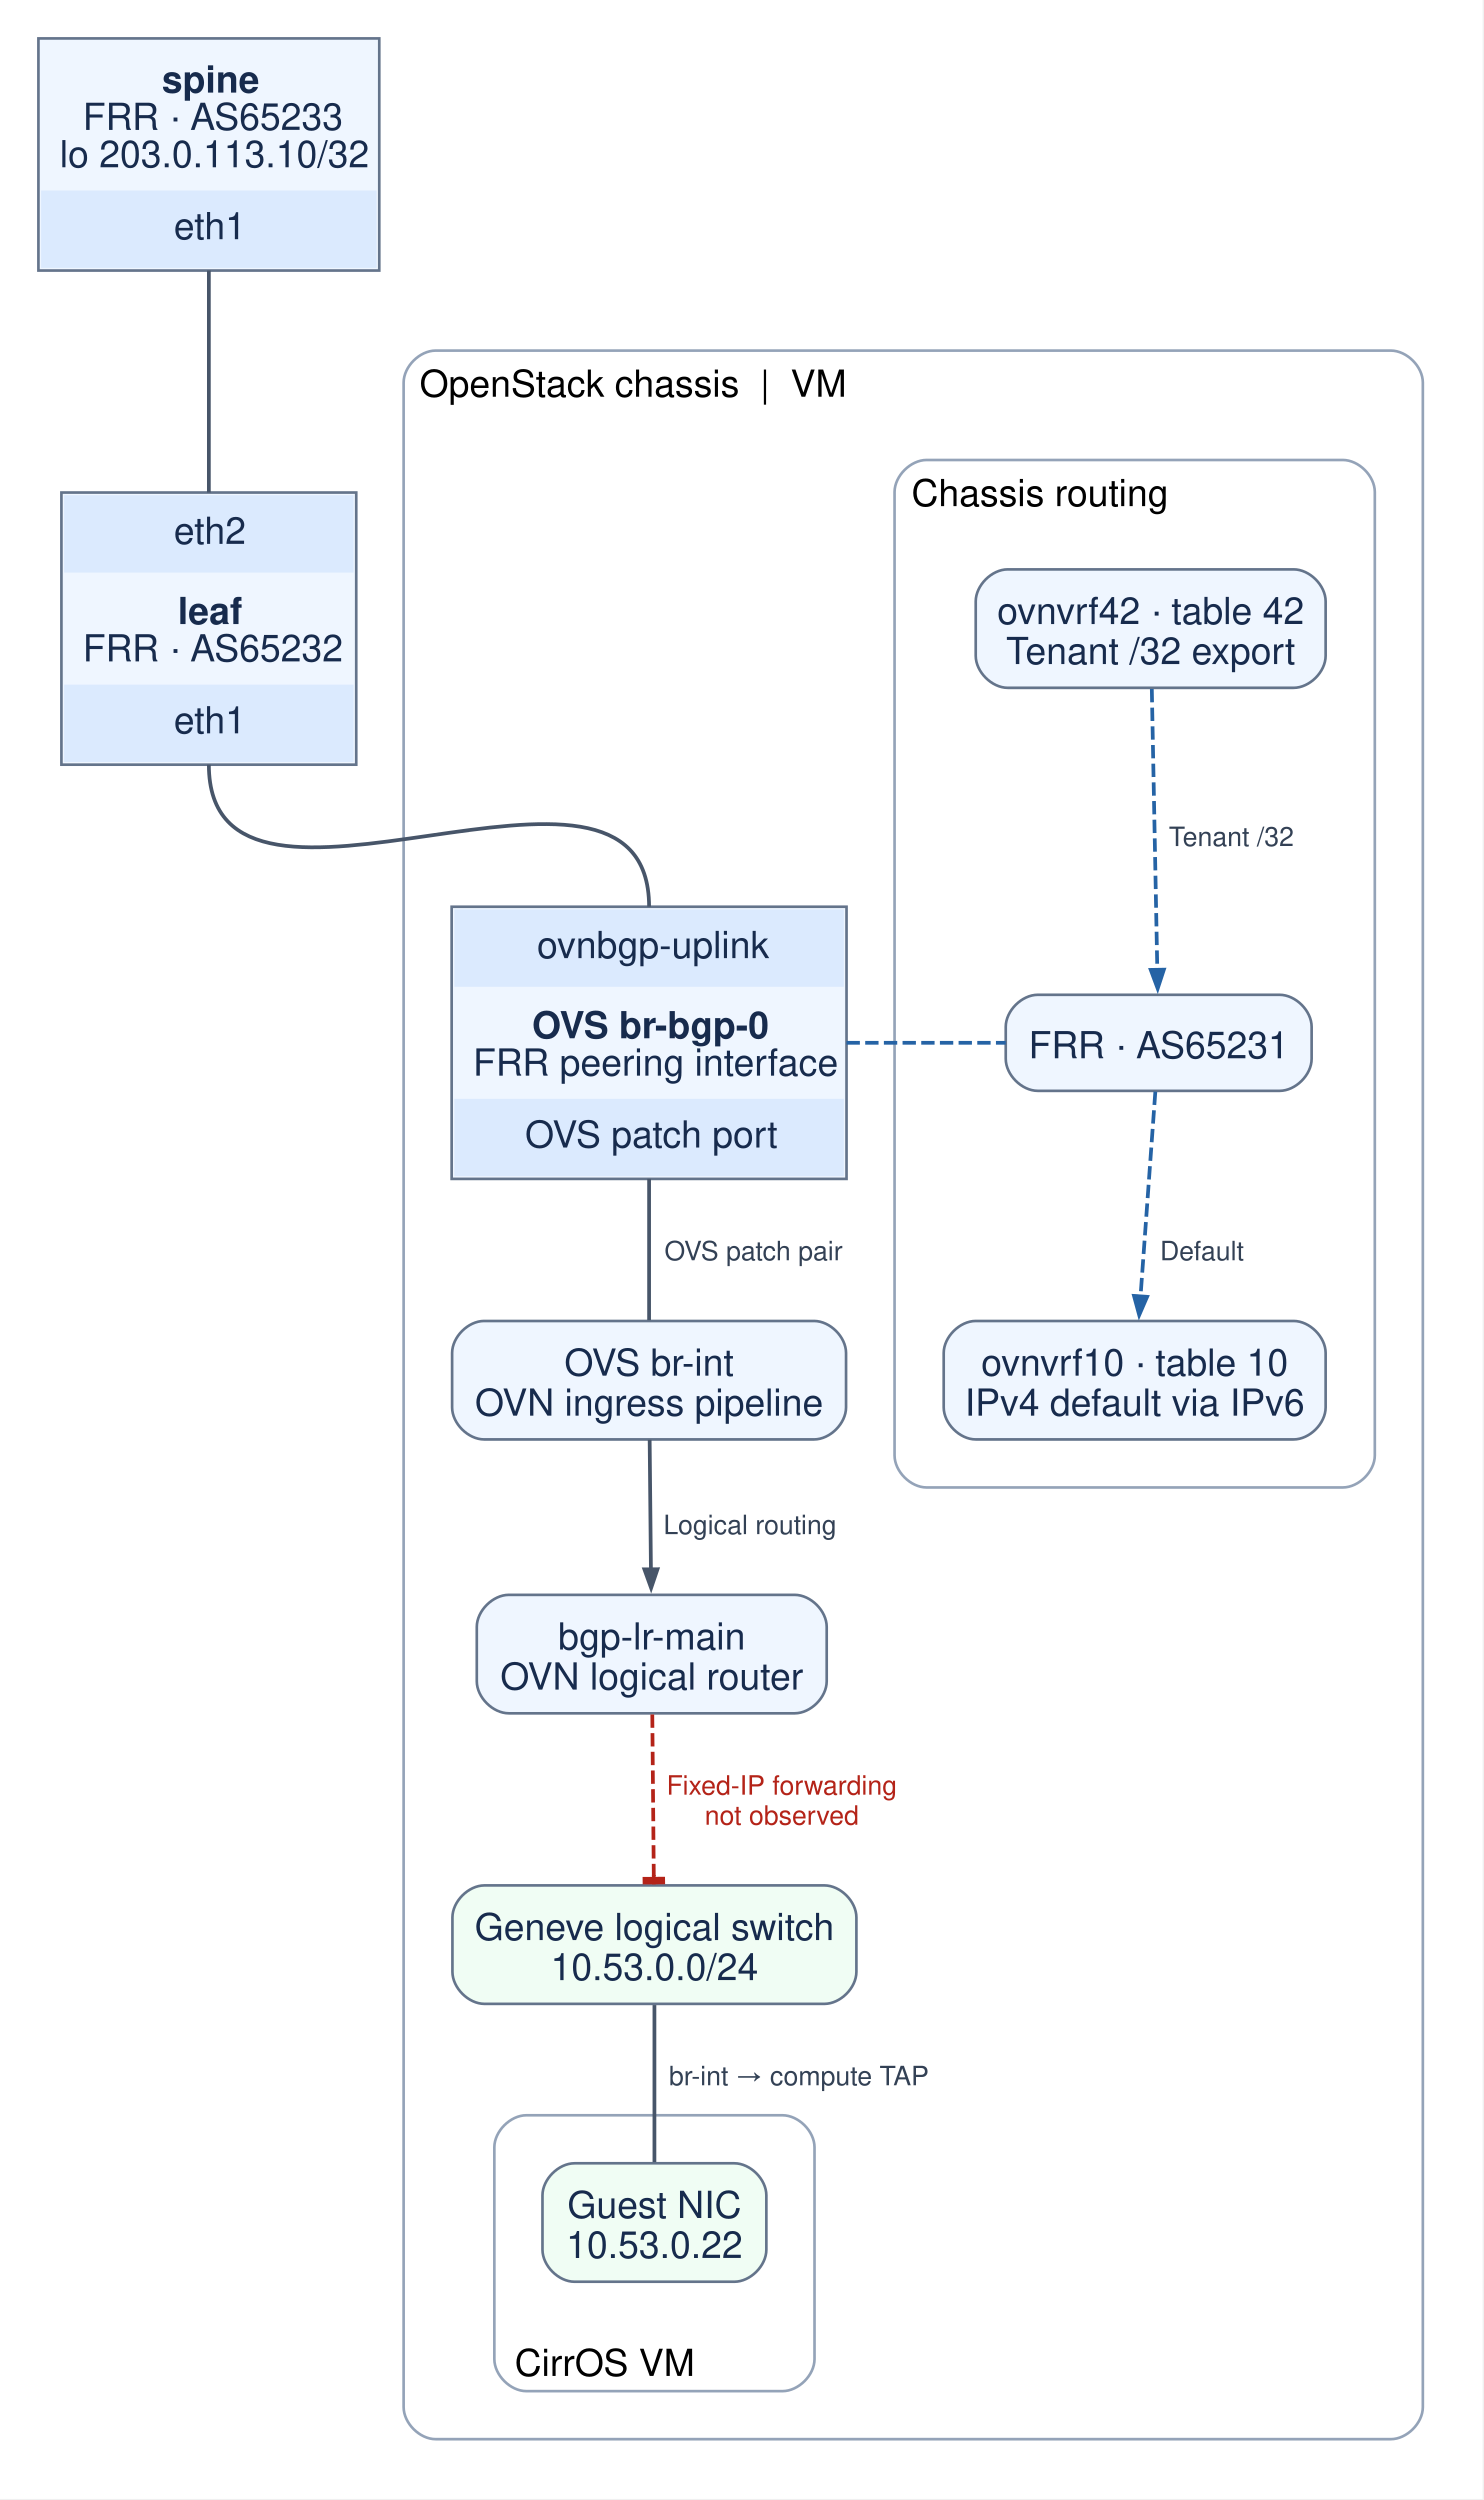
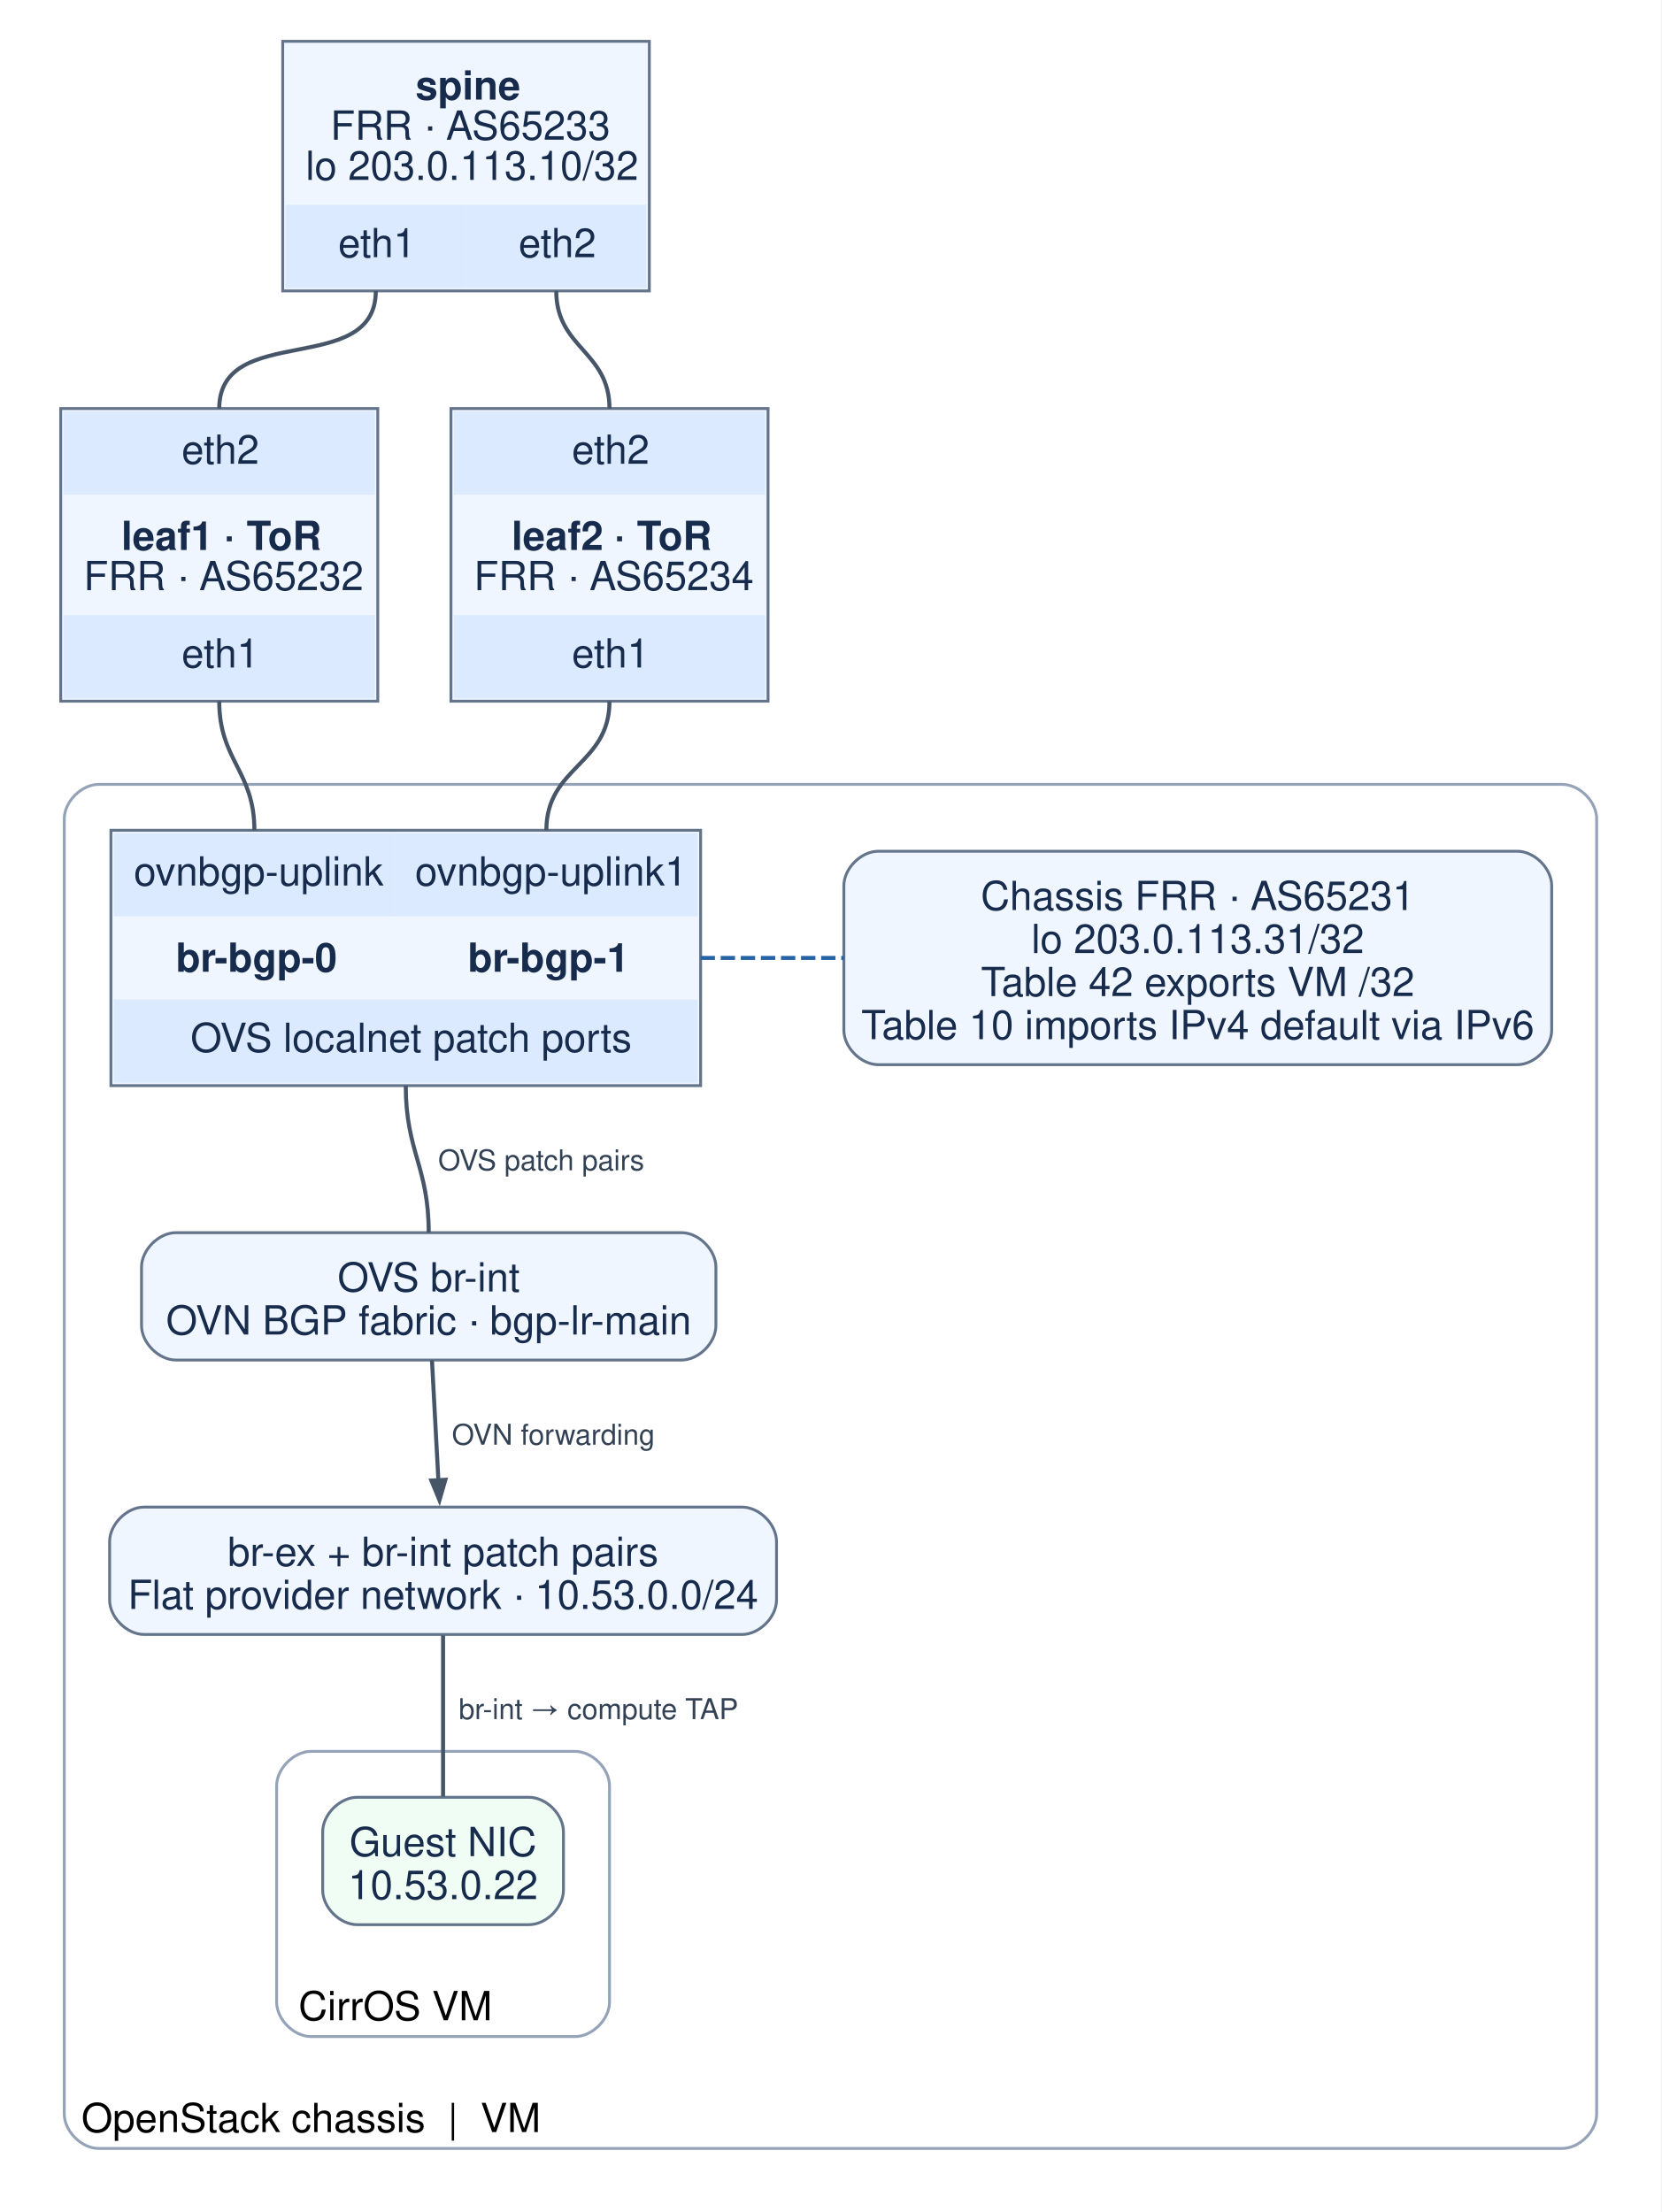
- <svg xmlns="http://www.w3.org/2000/svg" width="556pt" height="937pt" viewBox="0.00 0.00 556.00 937.00">
-   <g id="graph0" class="graph" transform="scale(1 1) rotate(0) translate(14.4 922.2)">
-     <polygon fill="#ffffff" stroke="none" points="-14.4,14.4 -14.4,-922.2 541.27,-922.2 541.27,14.4 -14.4,14.4" />
-     <g id="clust1" class="cluster">
-       <path fill="#ffffff" stroke="#94a3b8" d="M148.88,-8C148.88,-8 506.88,-8 506.88,-8 512.88,-8 518.88,-14 518.88,-20 518.88,-20 518.88,-778.8 518.88,-778.8 518.88,-784.8 512.88,-790.8 506.88,-790.8 506.88,-790.8 148.88,-790.8 148.88,-790.8 142.87,-790.8 136.88,-784.8 136.88,-778.8 136.88,-778.8 136.88,-20 136.88,-20 136.88,-14 142.88,-8 148.88,-8" />
-       <text xml:space="preserve" text-anchor="middle" x="222.88" y="-773.5" font-family="Helvetica,sans-Serif" font-size="14.00">OpenStack chassis  |  VM</text>
-     </g>
+ <svg xmlns="http://www.w3.org/2000/svg" width="579pt" height="771pt" viewBox="0.00 0.00 579.00 771.00">
+   <g id="graph0" class="graph" transform="scale(1 1) rotate(0) translate(14.4 756.85)">
+     <polygon fill="#ffffff" stroke="none" points="-14.4,14.4 -14.4,-756.85 564.4,-756.85 564.4,14.4 -14.4,14.4" />
    <g id="clust2" class="cluster">
-       <path fill="#ffffff" stroke="#94a3b8" d="M332.88,-364.7C332.88,-364.7 488.88,-364.7 488.88,-364.7 494.88,-364.7 500.88,-370.7 500.88,-376.7 500.88,-376.7 500.88,-737.8 500.88,-737.8 500.88,-743.8 494.88,-749.8 488.88,-749.8 488.88,-749.8 332.88,-749.8 332.88,-749.8 326.88,-749.8 320.88,-743.8 320.88,-737.8 320.88,-737.8 320.88,-376.7 320.88,-376.7 320.88,-370.7 326.88,-364.7 332.88,-364.7" />
-       <text xml:space="preserve" text-anchor="middle" x="375.38" y="-732.5" font-family="Helvetica,sans-Serif" font-size="14.00">Chassis routing</text>
+       <path fill="#ffffff" stroke="#94a3b8" d="M20,-8C20,-8 530,-8 530,-8 536,-8 542,-14 542,-20 542,-20 542,-471.45 542,-471.45 542,-477.45 536,-483.45 530,-483.45 530,-483.45 20,-483.45 20,-483.45 14,-483.45 8,-477.45 8,-471.45 8,-471.45 8,-20 8,-20 8,-14 14,-8 20,-8" />
+       <text xml:space="preserve" text-anchor="middle" x="94" y="-13.7" font-family="Helvetica,sans-Serif" font-size="14.00">OpenStack chassis  |  VM</text>
    </g>
    <g id="clust3" class="cluster">
-       <path fill="#ffffff" stroke="#94a3b8" d="M182.88,-26C182.88,-26 278.88,-26 278.88,-26 284.88,-26 290.88,-32 290.88,-38 290.88,-38 290.88,-117.4 290.88,-117.4 290.88,-123.4 284.88,-129.4 278.88,-129.4 278.88,-129.4 182.88,-129.4 182.88,-129.4 176.88,-129.4 170.88,-123.4 170.88,-117.4 170.88,-117.4 170.88,-38 170.88,-38 170.88,-32 176.88,-26 182.88,-26" />
-       <text xml:space="preserve" text-anchor="middle" x="212.25" y="-31.7" font-family="Helvetica,sans-Serif" font-size="14.00">CirrOS VM</text>
+       <path fill="#ffffff" stroke="#94a3b8" d="M94,-47C94,-47 186,-47 186,-47 192,-47 198,-53 198,-59 198,-59 198,-134.4 198,-134.4 198,-140.4 192,-146.4 186,-146.4 186,-146.4 94,-146.4 94,-146.4 88,-146.4 82,-140.4 82,-134.4 82,-134.4 82,-59 82,-59 82,-53 88,-47 94,-47" />
+       <text xml:space="preserve" text-anchor="middle" x="123.38" y="-52.7" font-family="Helvetica,sans-Serif" font-size="14.00">CirrOS VM</text>
    </g>
    <g id="node1" class="node">
-       <path fill="#eff6ff" stroke="none" d="M115.75,-907.8C115.75,-907.8 12,-907.8 12,-907.8 6,-907.8 0,-901.8 0,-895.8 0,-895.8 0,-832.8 0,-832.8 0,-826.8 6,-820.8 12,-820.8 12,-820.8 115.75,-820.8 115.75,-820.8 121.75,-820.8 127.75,-826.8 127.75,-832.8 127.75,-832.8 127.75,-895.8 127.75,-895.8 127.75,-901.8 121.75,-907.8 115.75,-907.8" />
-       <polygon fill="#eff6ff" stroke="none" points="0,-820.8 0,-907.8 127.75,-907.8 127.75,-820.8 0,-820.8" />
-       <text xml:space="preserve" text-anchor="start" x="46.25" y="-887.5" font-family="Helvetica,sans-Serif" font-weight="bold" font-size="14.00" fill="#172b4d">spine</text>
-       <text xml:space="preserve" text-anchor="start" x="16.62" y="-873.5" font-family="Helvetica,sans-Serif" font-size="14.00" fill="#172b4d">FRR · AS65233</text>
-       <text xml:space="preserve" text-anchor="start" x="8" y="-859.5" font-family="Helvetica,sans-Serif" font-size="14.00" fill="#172b4d">lo 203.0.113.10/32</text>
-       <polygon fill="#dbeafe" stroke="none" points="1,-821.8 1,-850.8 126.75,-850.8 126.75,-821.8 1,-821.8" />
-       <text xml:space="preserve" text-anchor="start" x="50.75" y="-832.55" font-family="Helvetica,sans-Serif" font-size="14.00" fill="#172b4d">eth1</text>
-       <polygon fill="none" stroke="#64748b" points="0,-820.8 0,-907.8 127.75,-907.8 127.75,-820.8 0,-820.8" />
+       <path fill="#eff6ff" stroke="none" d="M199.88,-742.45C199.88,-742.45 96.12,-742.45 96.12,-742.45 90.12,-742.45 84.12,-736.45 84.12,-730.45 84.12,-730.45 84.12,-667.45 84.12,-667.45 84.12,-661.45 90.12,-655.45 96.12,-655.45 96.12,-655.45 199.88,-655.45 199.88,-655.45 205.88,-655.45 211.88,-661.45 211.88,-667.45 211.88,-667.45 211.88,-730.45 211.88,-730.45 211.88,-736.45 205.88,-742.45 199.88,-742.45" />
+       <polygon fill="#eff6ff" stroke="none" points="84.12,-655.45 84.12,-742.45 211.88,-742.45 211.88,-655.45 84.12,-655.45" />
+       <text xml:space="preserve" text-anchor="start" x="130.38" y="-722.15" font-family="Helvetica,sans-Serif" font-weight="bold" font-size="14.00" fill="#172b4d">spine</text>
+       <text xml:space="preserve" text-anchor="start" x="100.75" y="-708.15" font-family="Helvetica,sans-Serif" font-size="14.00" fill="#172b4d">FRR · AS65233</text>
+       <text xml:space="preserve" text-anchor="start" x="92.12" y="-694.15" font-family="Helvetica,sans-Serif" font-size="14.00" fill="#172b4d">lo 203.0.113.10/32</text>
+       <polygon fill="#dbeafe" stroke="none" points="85.12,-656.45 85.12,-685.45 148,-685.45 148,-656.45 85.12,-656.45" />
+       <text xml:space="preserve" text-anchor="start" x="103.44" y="-667.2" font-family="Helvetica,sans-Serif" font-size="14.00" fill="#172b4d">eth1</text>
+       <polygon fill="#dbeafe" stroke="none" points="148,-656.45 148,-685.45 210.88,-685.45 210.88,-656.45 148,-656.45" />
+       <text xml:space="preserve" text-anchor="start" x="166.31" y="-667.2" font-family="Helvetica,sans-Serif" font-size="14.00" fill="#172b4d">eth2</text>
+       <polygon fill="none" stroke="#64748b" points="84.12,-655.45 84.12,-742.45 211.88,-742.45 211.88,-655.45 84.12,-655.45" />
    </g>
    <g id="node2" class="node">
-       <path fill="#eff6ff" stroke="none" d="M107.12,-737.6C107.12,-737.6 20.63,-737.6 20.63,-737.6 14.63,-737.6 8.62,-731.6 8.62,-725.6 8.62,-725.6 8.62,-647.6 8.62,-647.6 8.62,-641.6 14.62,-635.6 20.62,-635.6 20.62,-635.6 107.12,-635.6 107.12,-635.6 113.12,-635.6 119.12,-641.6 119.12,-647.6 119.12,-647.6 119.12,-725.6 119.12,-725.6 119.12,-731.6 113.12,-737.6 107.12,-737.6" />
-       <polygon fill="#eff6ff" stroke="none" points="8.62,-635.6 8.62,-737.6 119.12,-737.6 119.12,-635.6 8.62,-635.6" />
-       <polygon fill="#dbeafe" stroke="none" points="9.62,-707.6 9.62,-736.6 118.12,-736.6 118.12,-707.6 9.62,-707.6" />
-       <text xml:space="preserve" text-anchor="start" x="50.75" y="-718.35" font-family="Helvetica,sans-Serif" font-size="14.00" fill="#172b4d">eth2</text>
-       <text xml:space="preserve" text-anchor="start" x="52.25" y="-688.3" font-family="Helvetica,sans-Serif" font-weight="bold" font-size="14.00" fill="#172b4d">leaf</text>
-       <text xml:space="preserve" text-anchor="start" x="16.62" y="-674.3" font-family="Helvetica,sans-Serif" font-size="14.00" fill="#172b4d">FRR · AS65232</text>
-       <polygon fill="#dbeafe" stroke="none" points="9.62,-636.6 9.62,-665.6 118.12,-665.6 118.12,-636.6 9.62,-636.6" />
-       <text xml:space="preserve" text-anchor="start" x="50.75" y="-647.35" font-family="Helvetica,sans-Serif" font-size="14.00" fill="#172b4d">eth1</text>
-       <polygon fill="none" stroke="#64748b" points="8.62,-635.6 8.62,-737.6 119.12,-737.6 119.12,-635.6 8.62,-635.6" />
+       <path fill="#eff6ff" stroke="none" d="M105.25,-614.45C105.25,-614.45 18.75,-614.45 18.75,-614.45 12.75,-614.45 6.75,-608.45 6.75,-602.45 6.75,-602.45 6.75,-524.45 6.75,-524.45 6.75,-518.45 12.75,-512.45 18.75,-512.45 18.75,-512.45 105.25,-512.45 105.25,-512.45 111.25,-512.45 117.25,-518.45 117.25,-524.45 117.25,-524.45 117.25,-602.45 117.25,-602.45 117.25,-608.45 111.25,-614.45 105.25,-614.45" />
+       <polygon fill="#eff6ff" stroke="none" points="6.75,-512.45 6.75,-614.45 117.25,-614.45 117.25,-512.45 6.75,-512.45" />
+       <polygon fill="#dbeafe" stroke="none" points="7.75,-584.45 7.75,-613.45 116.25,-613.45 116.25,-584.45 7.75,-584.45" />
+       <text xml:space="preserve" text-anchor="start" x="48.88" y="-595.2" font-family="Helvetica,sans-Serif" font-size="14.00" fill="#172b4d">eth2</text>
+       <text xml:space="preserve" text-anchor="start" x="27.88" y="-565.15" font-family="Helvetica,sans-Serif" font-weight="bold" font-size="14.00" fill="#172b4d">leaf1 · ToR</text>
+       <text xml:space="preserve" text-anchor="start" x="14.75" y="-551.15" font-family="Helvetica,sans-Serif" font-size="14.00" fill="#172b4d">FRR · AS65232</text>
+       <polygon fill="#dbeafe" stroke="none" points="7.75,-513.45 7.75,-542.45 116.25,-542.45 116.25,-513.45 7.75,-513.45" />
+       <text xml:space="preserve" text-anchor="start" x="48.88" y="-524.2" font-family="Helvetica,sans-Serif" font-size="14.00" fill="#172b4d">eth1</text>
+       <polygon fill="none" stroke="#64748b" points="6.75,-512.45 6.75,-614.45 117.25,-614.45 117.25,-512.45 6.75,-512.45" />
+     </g>
+     <g id="edge5" class="edge">
+       <path fill="none" stroke="#475569" stroke-width="1.4" d="M116.56,-655.45C116.56,-625.12 62,-644.78 62,-614.45" />
+     </g>
+     <g id="node3" class="node">
+       <path fill="#eff6ff" stroke="none" d="M241.25,-614.45C241.25,-614.45 154.75,-614.45 154.75,-614.45 148.75,-614.45 142.75,-608.45 142.75,-602.45 142.75,-602.45 142.75,-524.45 142.75,-524.45 142.75,-518.45 148.75,-512.45 154.75,-512.45 154.75,-512.45 241.25,-512.45 241.25,-512.45 247.25,-512.45 253.25,-518.45 253.25,-524.45 253.25,-524.45 253.25,-602.45 253.25,-602.45 253.25,-608.45 247.25,-614.45 241.25,-614.45" />
+       <polygon fill="#eff6ff" stroke="none" points="142.75,-512.45 142.75,-614.45 253.25,-614.45 253.25,-512.45 142.75,-512.45" />
+       <polygon fill="#dbeafe" stroke="none" points="143.75,-584.45 143.75,-613.45 252.25,-613.45 252.25,-584.45 143.75,-584.45" />
+       <text xml:space="preserve" text-anchor="start" x="184.88" y="-595.2" font-family="Helvetica,sans-Serif" font-size="14.00" fill="#172b4d">eth2</text>
+       <text xml:space="preserve" text-anchor="start" x="163.88" y="-565.15" font-family="Helvetica,sans-Serif" font-weight="bold" font-size="14.00" fill="#172b4d">leaf2 · ToR</text>
+       <text xml:space="preserve" text-anchor="start" x="150.75" y="-551.15" font-family="Helvetica,sans-Serif" font-size="14.00" fill="#172b4d">FRR · AS65234</text>
+       <polygon fill="#dbeafe" stroke="none" points="143.75,-513.45 143.75,-542.45 252.25,-542.45 252.25,-513.45 143.75,-513.45" />
+       <text xml:space="preserve" text-anchor="start" x="184.88" y="-524.2" font-family="Helvetica,sans-Serif" font-size="14.00" fill="#172b4d">eth1</text>
+       <polygon fill="none" stroke="#64748b" points="142.75,-512.45 142.75,-614.45 253.25,-614.45 253.25,-512.45 142.75,-512.45" />
+     </g>
+     <g id="edge6" class="edge">
+       <path fill="none" stroke="#475569" stroke-width="1.4" d="M179.44,-655.45C179.44,-635.45 198,-634.45 198,-614.45" />
+     </g>
+     <g id="node4" class="node">
+       <path fill="#eff6ff" stroke="none" d="M217.75,-467.45C217.75,-467.45 36.25,-467.45 36.25,-467.45 30.25,-467.45 24.25,-461.45 24.25,-455.45 24.25,-455.45 24.25,-390.45 24.25,-390.45 24.25,-384.45 30.25,-378.45 36.25,-378.45 36.25,-378.45 217.75,-378.45 217.75,-378.45 223.75,-378.45 229.75,-384.45 229.75,-390.45 229.75,-390.45 229.75,-455.45 229.75,-455.45 229.75,-461.45 223.75,-467.45 217.75,-467.45" />
+       <polygon fill="#eff6ff" stroke="none" points="24.25,-378.45 24.25,-467.45 229.75,-467.45 229.75,-378.45 24.25,-378.45" />
+       <polygon fill="#dbeafe" stroke="none" points="25.25,-437.45 25.25,-466.45 123.25,-466.45 123.25,-437.45 25.25,-437.45" />
+       <text xml:space="preserve" text-anchor="start" x="32.25" y="-448.2" font-family="Helvetica,sans-Serif" font-size="14.00" fill="#172b4d">ovnbgp-uplink</text>
+       <polygon fill="#dbeafe" stroke="none" points="123.25,-437.45 123.25,-466.45 228.75,-466.45 228.75,-437.45 123.25,-437.45" />
+       <text xml:space="preserve" text-anchor="start" x="130.25" y="-448.2" font-family="Helvetica,sans-Serif" font-size="14.00" fill="#172b4d">ovnbgp-uplink1</text>
+       <text xml:space="preserve" text-anchor="start" x="46.88" y="-418.15" font-family="Helvetica,sans-Serif" font-weight="bold" font-size="14.00" fill="#172b4d">br-bgp-0</text>
+       <text xml:space="preserve" text-anchor="start" x="148.62" y="-418.15" font-family="Helvetica,sans-Serif" font-weight="bold" font-size="14.00" fill="#172b4d">br-bgp-1</text>
+       <polygon fill="#dbeafe" stroke="none" points="25.25,-379.45 25.25,-408.45 228.75,-408.45 228.75,-379.45 25.25,-379.45" />
+       <text xml:space="preserve" text-anchor="start" x="52" y="-390.2" font-family="Helvetica,sans-Serif" font-size="14.00" fill="#172b4d">OVS localnet patch ports</text>
+       <polygon fill="none" stroke="#64748b" points="24.25,-378.45 24.25,-467.45 229.75,-467.45 229.75,-378.45 24.25,-378.45" />
+     </g>
+     <g id="edge7" class="edge">
+       <path fill="none" stroke="#475569" stroke-width="1.4" d="M62,-512.45C62,-491.72 74.25,-488.18 74.25,-467.45" />
    </g>
    <g id="edge8" class="edge">
-       <path fill="none" stroke="#475569" stroke-width="1.4" d="M63.88,-820.8C63.88,-783.82 63.88,-774.58 63.88,-737.6" />
+       <path fill="none" stroke="#475569" stroke-width="1.4" d="M198,-512.45C198,-490.19 176,-489.71 176,-467.45" />
    </g>
-     <g id="node3" class="node">
-       <path fill="#eff6ff" stroke="none" d="M290.88,-582.35C290.88,-582.35 166.88,-582.35 166.88,-582.35 160.88,-582.35 154.88,-576.35 154.88,-570.35 154.88,-570.35 154.88,-492.35 154.88,-492.35 154.88,-486.35 160.88,-480.35 166.88,-480.35 166.88,-480.35 290.88,-480.35 290.88,-480.35 296.88,-480.35 302.88,-486.35 302.88,-492.35 302.88,-492.35 302.88,-570.35 302.88,-570.35 302.88,-576.35 296.88,-582.35 290.88,-582.35" />
-       <polygon fill="#eff6ff" stroke="none" points="154.88,-480.35 154.88,-582.35 302.88,-582.35 302.88,-480.35 154.88,-480.35" />
-       <polygon fill="#dbeafe" stroke="none" points="155.88,-552.35 155.88,-581.35 301.88,-581.35 301.88,-552.35 155.88,-552.35" />
-       <text xml:space="preserve" text-anchor="start" x="186.88" y="-563.1" font-family="Helvetica,sans-Serif" font-size="14.00" fill="#172b4d">ovnbgp-uplink</text>
-       <text xml:space="preserve" text-anchor="start" x="185" y="-533.05" font-family="Helvetica,sans-Serif" font-weight="bold" font-size="14.00" fill="#172b4d">OVS br-bgp-0</text>
-       <text xml:space="preserve" text-anchor="start" x="162.88" y="-519.05" font-family="Helvetica,sans-Serif" font-size="14.00" fill="#172b4d">FRR peering interface</text>
-       <polygon fill="#dbeafe" stroke="none" points="155.88,-481.35 155.88,-510.35 301.88,-510.35 301.88,-481.35 155.88,-481.35" />
-       <text xml:space="preserve" text-anchor="start" x="182.38" y="-492.1" font-family="Helvetica,sans-Serif" font-size="14.00" fill="#172b4d">OVS patch port</text>
-       <polygon fill="none" stroke="#64748b" points="154.88,-480.35 154.88,-582.35 302.88,-582.35 302.88,-480.35 154.88,-480.35" />
-     </g>
-     <g id="edge9" class="edge">
-       <path fill="none" stroke="#475569" stroke-width="1.4" d="M63.88,-635.6C63.88,-558.54 228.88,-659.41 228.88,-582.35" />
-     </g>
-     <g id="node4" class="node">
-       <path fill="#eff6ff" stroke="#64748b" d="M290.7,-427.1C290.7,-427.1 167.05,-427.1 167.05,-427.1 161.05,-427.1 155.05,-421.1 155.05,-415.1 155.05,-415.1 155.05,-394.7 155.05,-394.7 155.05,-388.7 161.05,-382.7 167.05,-382.7 167.05,-382.7 290.7,-382.7 290.7,-382.7 296.7,-382.7 302.7,-388.7 302.7,-394.7 302.7,-394.7 302.7,-415.1 302.7,-415.1 302.7,-421.1 296.7,-427.1 290.7,-427.1" />
-       <text xml:space="preserve" text-anchor="middle" x="228.88" y="-406.6" font-family="Helvetica,sans-Serif" font-size="14.00" fill="#172b4d">OVS br-int</text>
-       <text xml:space="preserve" text-anchor="middle" x="228.88" y="-391.6" font-family="Helvetica,sans-Serif" font-size="14.00" fill="#172b4d">OVN ingress pipeline</text>
+     <g id="node5" class="node">
+       <path fill="#eff6ff" stroke="#64748b" d="M223.08,-327.2C223.08,-327.2 46.92,-327.2 46.92,-327.2 40.92,-327.2 34.92,-321.2 34.92,-315.2 34.92,-315.2 34.92,-294.8 34.92,-294.8 34.92,-288.8 40.92,-282.8 46.92,-282.8 46.92,-282.8 223.08,-282.8 223.08,-282.8 229.08,-282.8 235.08,-288.8 235.08,-294.8 235.08,-294.8 235.08,-315.2 235.08,-315.2 235.08,-321.2 229.08,-327.2 223.08,-327.2" />
+       <text xml:space="preserve" text-anchor="middle" x="135" y="-306.7" font-family="Helvetica,sans-Serif" font-size="14.00" fill="#172b4d">OVS br-int</text>
+       <text xml:space="preserve" text-anchor="middle" x="135" y="-291.7" font-family="Helvetica,sans-Serif" font-size="14.00" fill="#172b4d">OVN BGP fabric · bgp-lr-main</text>
    </g>
    <g id="edge1" class="edge">
-       <path fill="none" stroke="#475569" stroke-width="1.4" d="M228.88,-480.35C228.88,-462.51 228.88,-442.27 228.88,-427.4" />
-       <text xml:space="preserve" text-anchor="middle" x="265.25" y="-449.85" font-family="Helvetica,sans-Serif" font-size="10.00" fill="#334155">  OVS patch pair</text>
+       <path fill="none" stroke="#475569" stroke-width="1.4" d="M127,-378.45C127,-355.4 135,-350.25 135,-327.2" />
+       <text xml:space="preserve" text-anchor="middle" x="171.41" y="-348.95" font-family="Helvetica,sans-Serif" font-size="10.00" fill="#334155">  OVS patch pairs</text>
    </g>
    <g id="node7" class="node">
-       <path fill="#eff6ff" stroke="#64748b" d="M465.2,-549.35C465.2,-549.35 374.55,-549.35 374.55,-549.35 368.55,-549.35 362.55,-543.35 362.55,-537.35 362.55,-537.35 362.55,-525.35 362.55,-525.35 362.55,-519.35 368.55,-513.35 374.55,-513.35 374.55,-513.35 465.2,-513.35 465.2,-513.35 471.2,-513.35 477.2,-519.35 477.2,-525.35 477.2,-525.35 477.2,-537.35 477.2,-537.35 477.2,-543.35 471.2,-549.35 465.2,-549.35" />
-       <text xml:space="preserve" text-anchor="middle" x="419.88" y="-525.55" font-family="Helvetica,sans-Serif" font-size="14.00" fill="#172b4d">FRR · AS65231</text>
-     </g>
-     <g id="edge7" class="edge">
-       <path fill="none" stroke="#2563a5" stroke-width="1.4" stroke-dasharray="5,2" d="M302.88,-531.35C329.39,-531.35 336.02,-531.35 362.55,-531.35" />
-     </g>
-     <g id="node5" class="node">
-       <path fill="#eff6ff" stroke="#64748b" d="M283.45,-324.45C283.45,-324.45 176.3,-324.45 176.3,-324.45 170.3,-324.45 164.3,-318.45 164.3,-312.45 164.3,-312.45 164.3,-292.05 164.3,-292.05 164.3,-286.05 170.3,-280.05 176.3,-280.05 176.3,-280.05 283.45,-280.05 283.45,-280.05 289.45,-280.05 295.45,-286.05 295.45,-292.05 295.45,-292.05 295.45,-312.45 295.45,-312.45 295.45,-318.45 289.45,-324.45 283.45,-324.45" />
-       <text xml:space="preserve" text-anchor="middle" x="229.88" y="-303.95" font-family="Helvetica,sans-Serif" font-size="14.00" fill="#172b4d">bgp-lr-main</text>
-       <text xml:space="preserve" text-anchor="middle" x="229.88" y="-288.95" font-family="Helvetica,sans-Serif" font-size="14.00" fill="#172b4d">OVN logical router</text>
+       <path fill="#eff6ff" stroke="#64748b" d="M514.33,-460.15C514.33,-460.15 291.67,-460.15 291.67,-460.15 285.67,-460.15 279.67,-454.15 279.67,-448.15 279.67,-448.15 279.67,-397.75 279.67,-397.75 279.67,-391.75 285.67,-385.75 291.67,-385.75 291.67,-385.75 514.33,-385.75 514.33,-385.75 520.33,-385.75 526.33,-391.75 526.33,-397.75 526.33,-397.75 526.33,-448.15 526.33,-448.15 526.33,-454.15 520.33,-460.15 514.33,-460.15" />
+       <text xml:space="preserve" text-anchor="middle" x="403" y="-439.65" font-family="Helvetica,sans-Serif" font-size="14.00" fill="#172b4d">Chassis FRR · AS65231</text>
+       <text xml:space="preserve" text-anchor="middle" x="403" y="-424.65" font-family="Helvetica,sans-Serif" font-size="14.00" fill="#172b4d">lo 203.0.113.31/32</text>
+       <text xml:space="preserve" text-anchor="middle" x="403" y="-409.65" font-family="Helvetica,sans-Serif" font-size="14.00" fill="#172b4d">Table 42 exports VM /32</text>
+       <text xml:space="preserve" text-anchor="middle" x="403" y="-394.65" font-family="Helvetica,sans-Serif" font-size="14.00" fill="#172b4d">Table 10 imports IPv4 default via IPv6</text>
    </g>
    <g id="edge2" class="edge">
-       <path fill="none" stroke="#475569" stroke-width="1.4" d="M229.09,-382.55C229.23,-368.37 229.42,-349.53 229.57,-333.78" />
-       <polygon fill="#475569" stroke="#475569" stroke-width="1.4" points="232.02,-334.05 229.64,-327.03 227.12,-334.01 232.02,-334.05" />
-       <text xml:space="preserve" text-anchor="middle" x="263.93" y="-347.2" font-family="Helvetica,sans-Serif" font-size="10.00" fill="#334155">  Logical routing</text>
+       <path fill="none" stroke="#2563a5" stroke-width="1.4" stroke-dasharray="5,2" d="M229.75,-422.95C251.94,-422.95 257.48,-422.95 279.67,-422.95" />
    </g>
    <g id="node6" class="node">
-       <path fill="#f0fdf4" stroke="#64748b" d="M294.58,-215.55C294.58,-215.55 167.17,-215.55 167.17,-215.55 161.17,-215.55 155.17,-209.55 155.17,-203.55 155.17,-203.55 155.17,-183.15 155.17,-183.15 155.17,-177.15 161.17,-171.15 167.17,-171.15 167.17,-171.15 294.58,-171.15 294.58,-171.15 300.58,-171.15 306.58,-177.15 306.58,-183.15 306.58,-183.15 306.58,-203.55 306.58,-203.55 306.58,-209.55 300.58,-215.55 294.58,-215.55" />
-       <text xml:space="preserve" text-anchor="middle" x="230.88" y="-195.05" font-family="Helvetica,sans-Serif" font-size="14.00" fill="#172b4d">Geneve logical switch</text>
-       <text xml:space="preserve" text-anchor="middle" x="230.88" y="-180.05" font-family="Helvetica,sans-Serif" font-size="14.00" fill="#172b4d">10.53.0.0/24</text>
+       <path fill="#eff6ff" stroke="#64748b" d="M244.2,-231.55C244.2,-231.55 35.8,-231.55 35.8,-231.55 29.8,-231.55 23.8,-225.55 23.8,-219.55 23.8,-219.55 23.8,-199.15 23.8,-199.15 23.8,-193.15 29.8,-187.15 35.8,-187.15 35.8,-187.15 244.2,-187.15 244.2,-187.15 250.2,-187.15 256.2,-193.15 256.2,-199.15 256.2,-199.15 256.2,-219.55 256.2,-219.55 256.2,-225.55 250.2,-231.55 244.2,-231.55" />
+       <text xml:space="preserve" text-anchor="middle" x="140" y="-211.05" font-family="Helvetica,sans-Serif" font-size="14.00" fill="#172b4d">br-ex + br-int patch pairs</text>
+       <text xml:space="preserve" text-anchor="middle" x="140" y="-196.05" font-family="Helvetica,sans-Serif" font-size="14.00" fill="#172b4d">Flat provider network · 10.53.0.0/24</text>
    </g>
    <g id="edge3" class="edge">
-       <path fill="none" stroke="#b42318" stroke-width="1.4" stroke-dasharray="5,2" d="M230.08,-279.62C230.24,-262.08 230.47,-237.37 230.64,-219.06" />
-       <polygon fill="#b42318" stroke="#b42318" stroke-width="1.4" points="227.17,-216.62 234.17,-216.68 234.15,-218.08 227.15,-218.02 227.17,-216.62" />
-       <polyline fill="none" stroke="#b42318" stroke-width="1.4" points="230.67,-215.95 230.64,-219.45" />
-       <text xml:space="preserve" text-anchor="middle" x="275.84" y="-249.55" font-family="Helvetica,sans-Serif" font-size="10.00" fill="#b42318">  Fixed-IP forwarding</text>
-       <text xml:space="preserve" text-anchor="middle" x="275.84" y="-238.3" font-family="Helvetica,sans-Serif" font-size="10.00" fill="#b42318">  not observed</text>
+       <path fill="none" stroke="#475569" stroke-width="1.4" d="M136.13,-282.75C136.79,-270.38 137.64,-254.59 138.37,-240.91" />
+       <polygon fill="#475569" stroke="#475569" stroke-width="1.4" points="140.81,-241.08 138.74,-233.96 135.92,-240.82 140.81,-241.08" />
+       <text xml:space="preserve" text-anchor="middle" x="175.67" y="-253.3" font-family="Helvetica,sans-Serif" font-size="10.00" fill="#334155">  OVN forwarding</text>
    </g>
-     <g id="node10" class="node">
-       <path fill="#f0fdf4" stroke="#64748b" d="M260.83,-111.4C260.83,-111.4 200.92,-111.4 200.92,-111.4 194.92,-111.4 188.92,-105.4 188.92,-99.4 188.92,-99.4 188.92,-79 188.92,-79 188.92,-73 194.92,-67 200.92,-67 200.92,-67 260.83,-67 260.83,-67 266.83,-67 272.83,-73 272.83,-79 272.83,-79 272.83,-99.4 272.83,-99.4 272.83,-105.4 266.83,-111.4 260.83,-111.4" />
-       <text xml:space="preserve" text-anchor="middle" x="230.88" y="-90.9" font-family="Helvetica,sans-Serif" font-size="14.00" fill="#172b4d">Guest NIC</text>
-       <text xml:space="preserve" text-anchor="middle" x="230.88" y="-75.9" font-family="Helvetica,sans-Serif" font-size="14.00" fill="#172b4d">10.53.0.22</text>
+     <g id="node8" class="node">
+       <path fill="#f0fdf4" stroke="#64748b" d="M169.95,-130.4C169.95,-130.4 110.05,-130.4 110.05,-130.4 104.05,-130.4 98.05,-124.4 98.05,-118.4 98.05,-118.4 98.05,-98 98.05,-98 98.05,-92 104.05,-86 110.05,-86 110.05,-86 169.95,-86 169.95,-86 175.95,-86 181.95,-92 181.95,-98 181.95,-98 181.95,-118.4 181.95,-118.4 181.95,-124.4 175.95,-130.4 169.95,-130.4" />
+       <text xml:space="preserve" text-anchor="middle" x="140" y="-109.9" font-family="Helvetica,sans-Serif" font-size="14.00" fill="#172b4d">Guest NIC</text>
+       <text xml:space="preserve" text-anchor="middle" x="140" y="-94.9" font-family="Helvetica,sans-Serif" font-size="14.00" fill="#172b4d">10.53.0.22</text>
    </g>
    <g id="edge4" class="edge">
-       <path fill="none" stroke="#475569" stroke-width="1.4" d="M230.88,-170.69C230.88,-153.35 230.88,-129.16 230.88,-111.83" />
-       <text xml:space="preserve" text-anchor="middle" x="282.25" y="-140.65" font-family="Helvetica,sans-Serif" font-size="10.00" fill="#334155">  br-int → compute TAP</text>
-     </g>
-     <g id="node9" class="node">
-       <path fill="#eff6ff" stroke="#64748b" d="M470.45,-427.1C470.45,-427.1 351.3,-427.1 351.3,-427.1 345.3,-427.1 339.3,-421.1 339.3,-415.1 339.3,-415.1 339.3,-394.7 339.3,-394.7 339.3,-388.7 345.3,-382.7 351.3,-382.7 351.3,-382.7 470.45,-382.7 470.45,-382.7 476.45,-382.7 482.45,-388.7 482.45,-394.7 482.45,-394.7 482.45,-415.1 482.45,-415.1 482.45,-421.1 476.45,-427.1 470.45,-427.1" />
-       <text xml:space="preserve" text-anchor="middle" x="410.88" y="-406.6" font-family="Helvetica,sans-Serif" font-size="14.00" fill="#172b4d">ovnvrf10 · table 10</text>
-       <text xml:space="preserve" text-anchor="middle" x="410.88" y="-391.6" font-family="Helvetica,sans-Serif" font-size="14.00" fill="#172b4d">IPv4 default via IPv6</text>
-     </g>
-     <g id="edge6" class="edge">
-       <path fill="none" stroke="#2563a5" stroke-width="1.4" stroke-dasharray="5,2" d="M418.62,-513.05C417.19,-493.23 414.82,-460.42 413.07,-436.31" />
-       <polygon fill="#2563a5" stroke="#2563a5" stroke-width="1.4" points="415.52,-436.14 412.57,-429.34 410.63,-436.49 415.52,-436.14" />
-       <text xml:space="preserve" text-anchor="middle" x="433.32" y="-449.85" font-family="Helvetica,sans-Serif" font-size="10.00" fill="#334155">  Default</text>
-     </g>
-     <g id="node8" class="node">
-       <path fill="#eff6ff" stroke="#64748b" d="M470.45,-708.8C470.45,-708.8 363.3,-708.8 363.3,-708.8 357.3,-708.8 351.3,-702.8 351.3,-696.8 351.3,-696.8 351.3,-676.4 351.3,-676.4 351.3,-670.4 357.3,-664.4 363.3,-664.4 363.3,-664.4 470.45,-664.4 470.45,-664.4 476.45,-664.4 482.45,-670.4 482.45,-676.4 482.45,-676.4 482.45,-696.8 482.45,-696.8 482.45,-702.8 476.45,-708.8 470.45,-708.8" />
-       <text xml:space="preserve" text-anchor="middle" x="416.88" y="-688.3" font-family="Helvetica,sans-Serif" font-size="14.00" fill="#172b4d">ovnvrf42 · table 42</text>
-       <text xml:space="preserve" text-anchor="middle" x="416.88" y="-673.3" font-family="Helvetica,sans-Serif" font-size="14.00" fill="#172b4d">Tenant /32 export</text>
-     </g>
-     <g id="edge5" class="edge">
-       <path fill="none" stroke="#2563a5" stroke-width="1.4" stroke-dasharray="5,2" d="M417.3,-663.97C417.84,-636.27 418.78,-588.32 419.36,-558.58" />
-       <polygon fill="#2563a5" stroke="#2563a5" stroke-width="1.4" points="421.81,-558.77 419.5,-551.72 416.91,-558.68 421.81,-558.77" />
-       <text xml:space="preserve" text-anchor="middle" x="444.34" y="-605.1" font-family="Helvetica,sans-Serif" font-size="10.00" fill="#334155">  Tenant /32</text>
+       <path fill="none" stroke="#475569" stroke-width="1.4" d="M140,-186.84C140,-170.21 140,-147.29 140,-130.67" />
+       <text xml:space="preserve" text-anchor="middle" x="191.38" y="-157.65" font-family="Helvetica,sans-Serif" font-size="10.00" fill="#334155">  br-int → compute TAP</text>
    </g>
  </g>
</svg>
